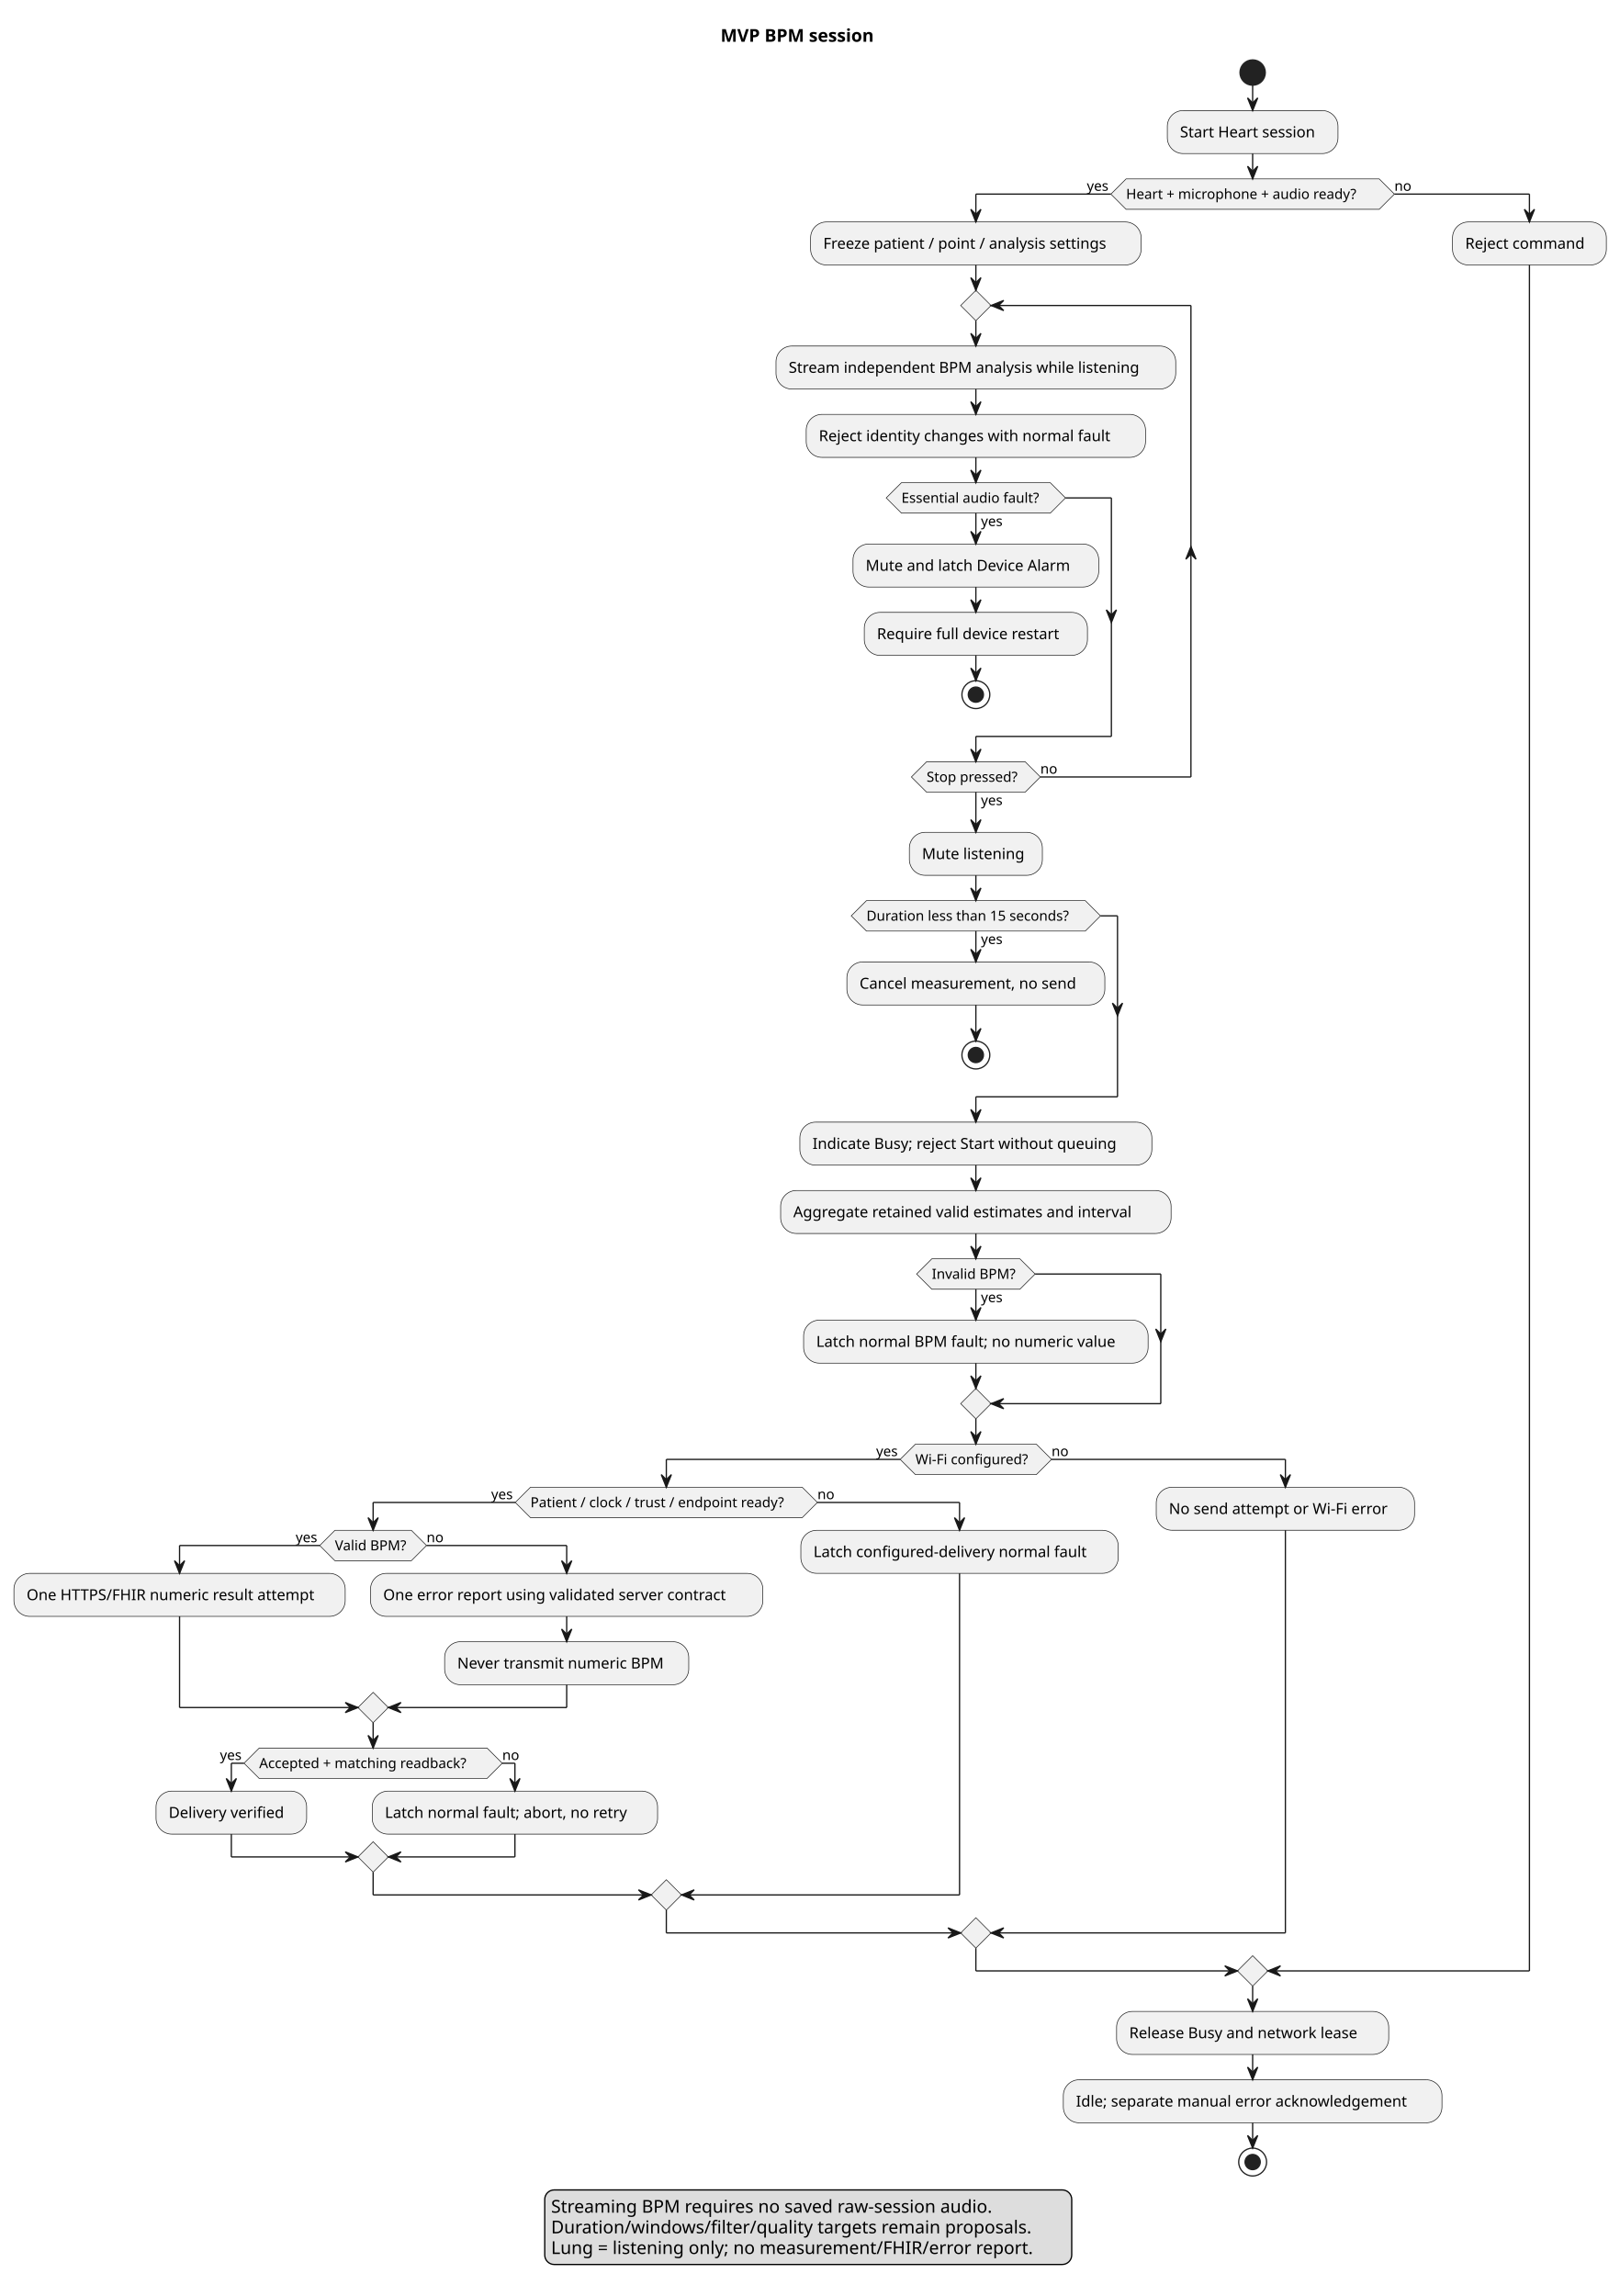
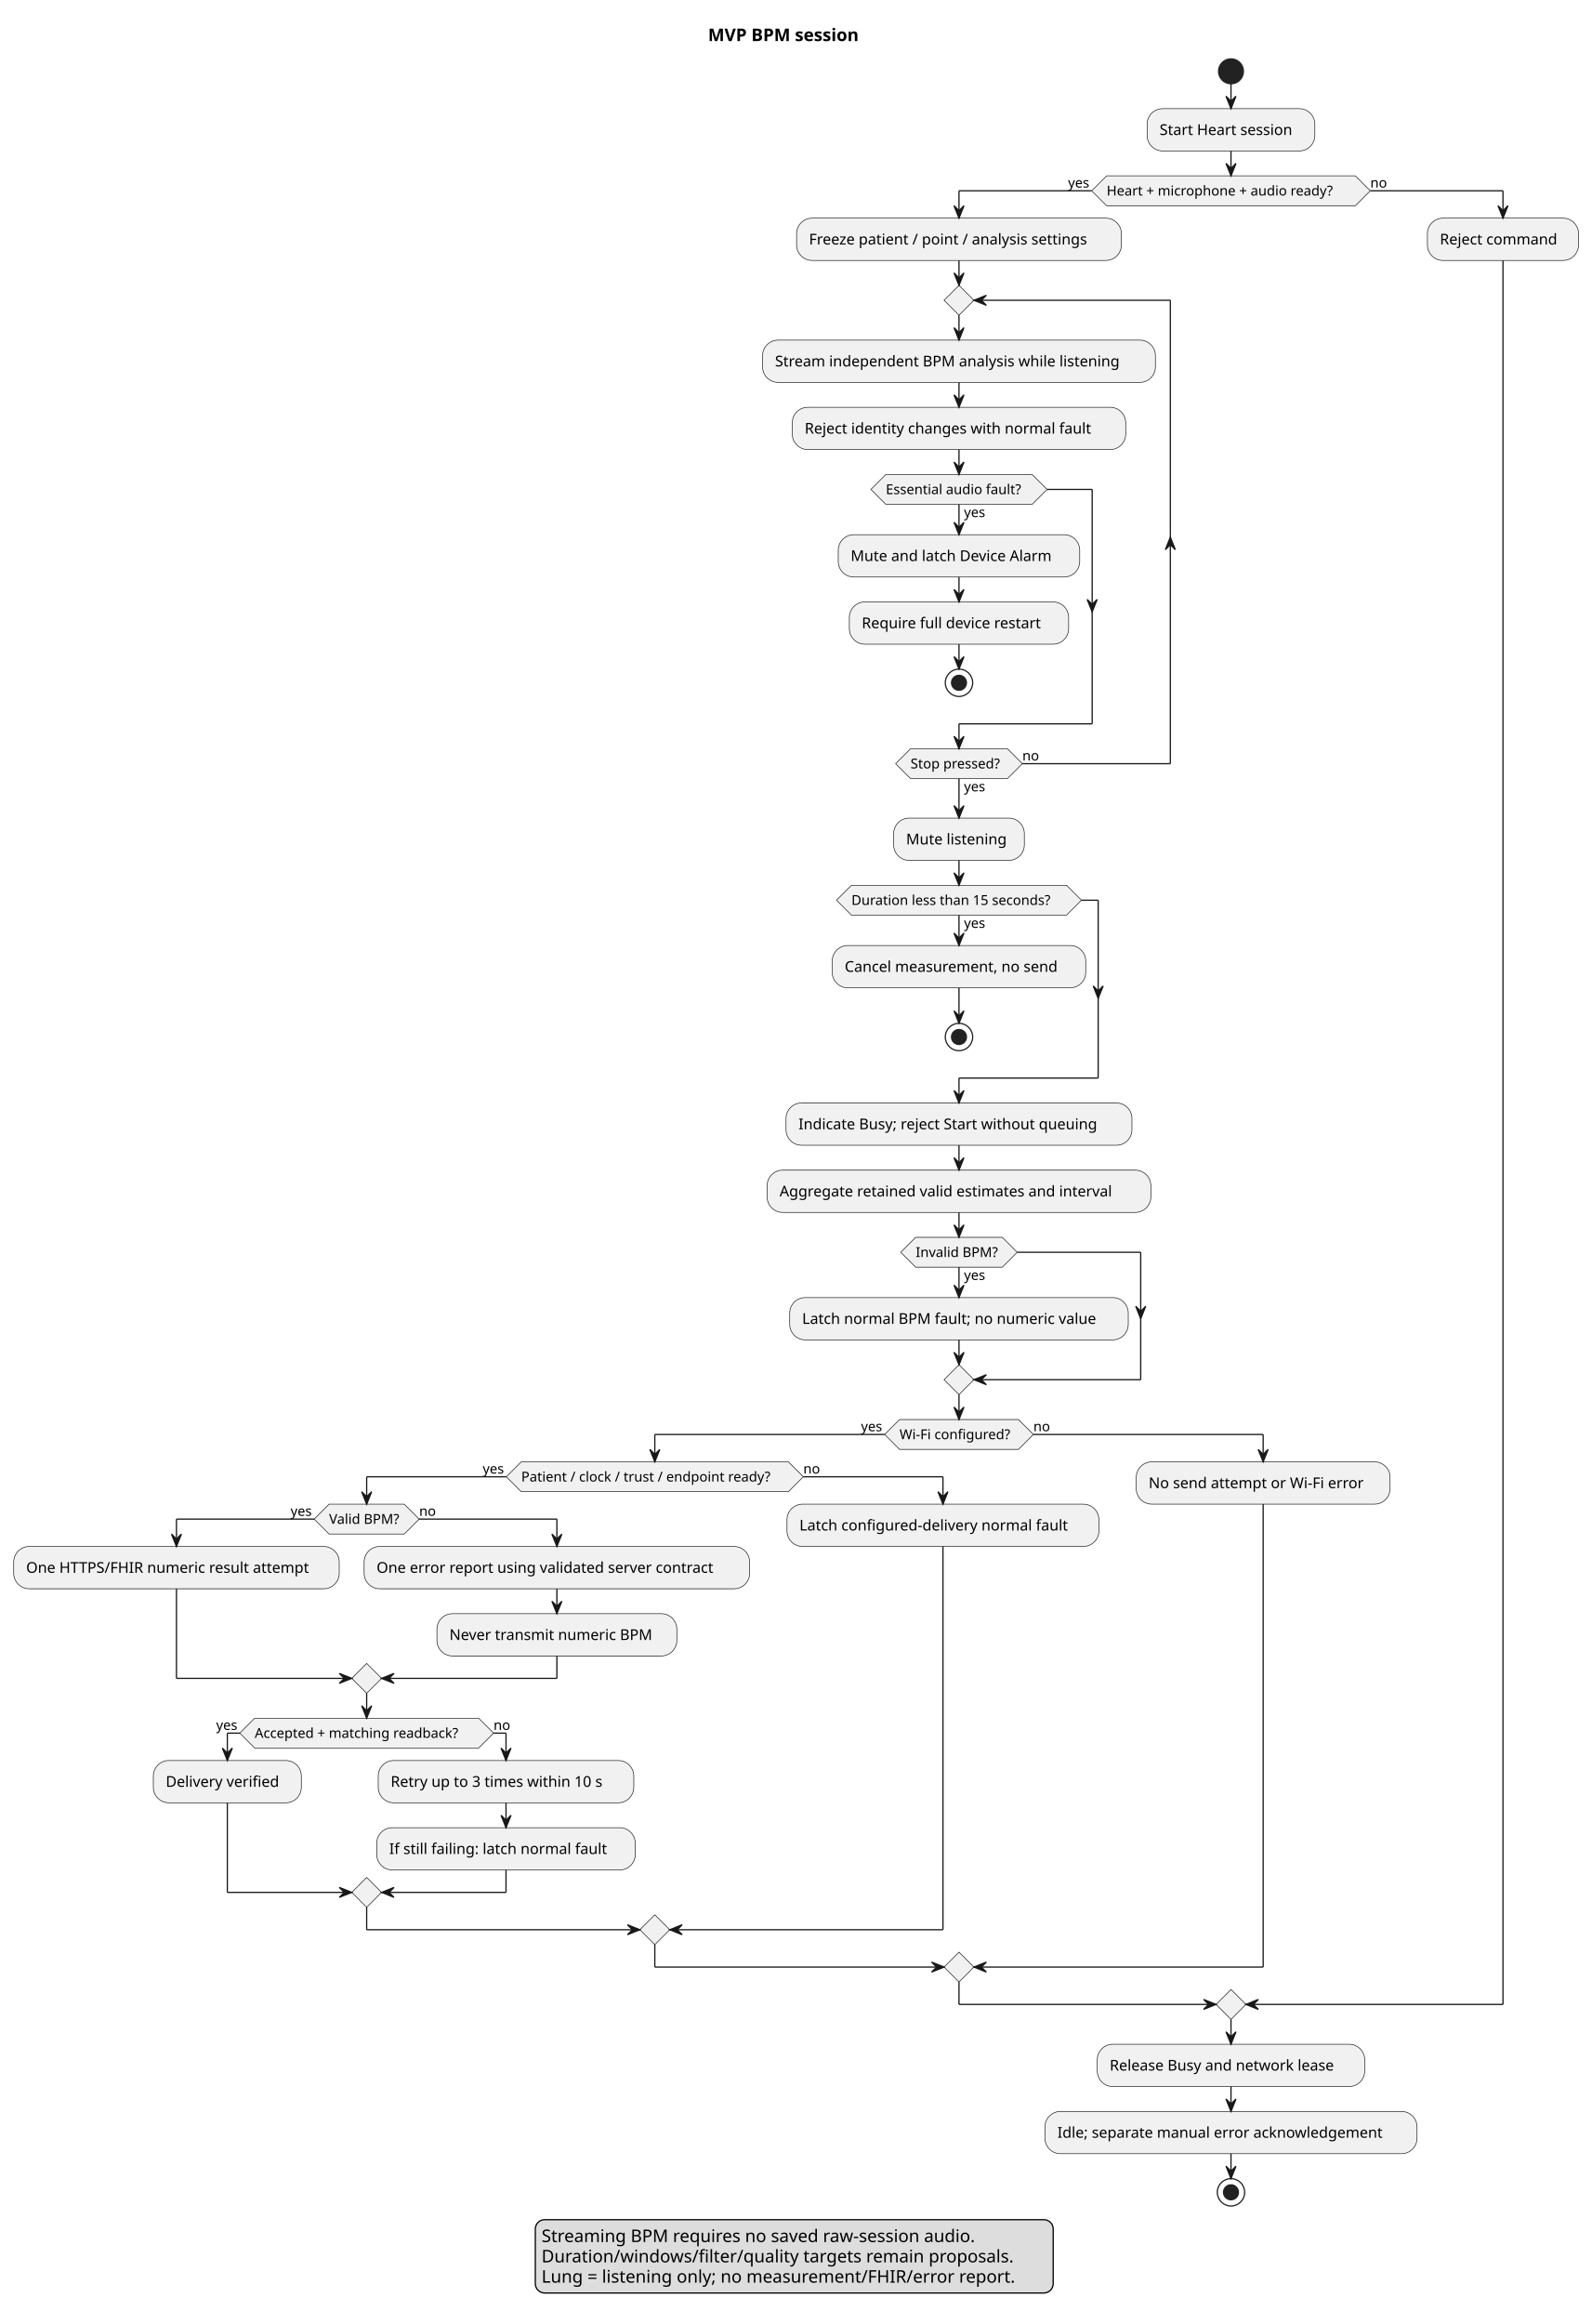
- <svg xmlns="http://www.w3.org/2000/svg" contentStyleType="text/css" data-diagram-type="ACTIVITY" height="1813px" preserveAspectRatio="none" style="width:1279px;height:1813px;background:#FFFFFF;" version="1.1" viewBox="0 0 1279 1813" width="1279px" zoomAndPan="magnify">
+ <svg xmlns="http://www.w3.org/2000/svg" contentStyleType="text/css" data-diagram-type="ACTIVITY" height="1867px" preserveAspectRatio="none" style="width:1279px;height:1867px;background:#FFFFFF;" version="1.1" viewBox="0 0 1279 1867" width="1279px" zoomAndPan="magnify">
  <defs />
  <g>
    <g class="title" data-source-line="3">
      <text fill="#000000" font-family="sans-serif" font-size="14" font-weight="bold" lengthAdjust="spacing" textLength="138.517" x="568.973" y="32.995">MVP BPM session</text>
    </g>
    <ellipse cx="989.171" cy="57.297" fill="#222222" rx="10" ry="10" style="stroke:#222222;stroke-width:1;" />
    <rect fill="#F1F1F1" height="33.969" rx="12.5" ry="12.5" style="stroke:#181818;stroke-width:0.5;" width="134.762" x="921.79" y="87.297" />
    <text fill="#000000" font-family="sans-serif" font-size="12" lengthAdjust="spacing" textLength="114.762" x="931.79" y="108.436">Start Heart session</text>
    <polygon fill="#F1F1F1" points="889.237,141.266,1089.106,141.266,1101.106,153.266,1089.106,165.266,889.237,165.266,877.237,153.266,889.237,141.266" style="stroke:#181818;stroke-width:0.5;" />
    <text fill="#000000" font-family="sans-serif" font-size="11" lengthAdjust="spacing" textLength="199.869" x="889.237" y="157.074">Heart + microphone + audio ready?</text>
    <text fill="#000000" font-family="sans-serif" font-size="11" lengthAdjust="spacing" textLength="19.008" x="858.228" y="150.671">yes</text>
    <text fill="#000000" font-family="sans-serif" font-size="11" lengthAdjust="spacing" textLength="13.702" x="1101.106" y="150.671">no</text>
    <rect fill="#F1F1F1" height="33.969" rx="12.5" ry="12.5" style="stroke:#181818;stroke-width:0.5;" width="261.002" x="640.103" y="175.266" />
    <text fill="#000000" font-family="sans-serif" font-size="12" lengthAdjust="spacing" textLength="241.002" x="650.103" y="196.404">Freeze patient / point / analysis settings</text>
    <rect fill="#F1F1F1" height="33.969" rx="12.5" ry="12.5" style="stroke:#181818;stroke-width:0.5;" width="315.658" x="612.775" y="273.234" />
    <text fill="#000000" font-family="sans-serif" font-size="12" lengthAdjust="spacing" textLength="295.658" x="622.775" y="294.373">Stream independent BPM analysis while listening</text>
    <rect fill="#F1F1F1" height="33.969" rx="12.5" ry="12.5" style="stroke:#181818;stroke-width:0.5;" width="267.951" x="636.629" y="327.203" />
    <text fill="#000000" font-family="sans-serif" font-size="12" lengthAdjust="spacing" textLength="247.951" x="646.629" y="348.342">Reject identity changes with normal fault</text>
    <rect fill="#F1F1F1" height="33.969" rx="12.5" ry="12.5" style="stroke:#181818;stroke-width:0.5;" width="194.035" x="673.587" y="429.574" />
    <text fill="#000000" font-family="sans-serif" font-size="12" lengthAdjust="spacing" textLength="174.035" x="683.587" y="450.713">Mute and latch Device Alarm</text>
    <rect fill="#F1F1F1" height="33.969" rx="12.5" ry="12.5" style="stroke:#181818;stroke-width:0.5;" width="176.217" x="682.496" y="483.543" />
    <text fill="#000000" font-family="sans-serif" font-size="12" lengthAdjust="spacing" textLength="156.217" x="692.496" y="504.682">Require full device restart</text>
    <ellipse cx="770.604" cy="548.512" fill="none" rx="11" ry="11" style="stroke:#222222;stroke-width:1;" />
    <ellipse cx="770.604" cy="548.512" fill="#222222" rx="6" ry="6" style="stroke:#222222;stroke-width:1;" />
    <polygon fill="#F1F1F1" points="711.812,381.172,829.396,381.172,841.396,393.172,829.396,405.172,711.812,405.172,699.812,393.172,711.812,381.172" style="stroke:#181818;stroke-width:0.5;" />
    <text fill="#000000" font-family="sans-serif" font-size="11" lengthAdjust="spacing" textLength="19.008" x="774.604" y="415.382">yes</text>
    <text fill="#000000" font-family="sans-serif" font-size="11" lengthAdjust="spacing" textLength="117.584" x="711.812" y="396.98">Essential audio fault?</text>
    <polygon fill="#F1F1F1" points="770.604,229.234,782.604,241.234,770.604,253.234,758.604,241.234,770.604,229.234" style="stroke:#181818;stroke-width:0.5;" />
    <polygon fill="#F1F1F1" points="731.691,601.512,809.518,601.512,821.518,613.512,809.518,625.512,731.691,625.512,719.691,613.512,731.691,601.512" style="stroke:#181818;stroke-width:0.5;" />
    <text fill="#000000" font-family="sans-serif" font-size="11" lengthAdjust="spacing" textLength="19.008" x="774.604" y="635.722">yes</text>
    <text fill="#000000" font-family="sans-serif" font-size="11" lengthAdjust="spacing" textLength="77.827" x="731.691" y="617.32">Stop pressed?</text>
    <text fill="#000000" font-family="sans-serif" font-size="11" lengthAdjust="spacing" textLength="13.702" x="821.518" y="610.918">no</text>
    <rect fill="#F1F1F1" height="33.969" rx="12.5" ry="12.5" style="stroke:#181818;stroke-width:0.5;" width="105.031" x="718.088" y="657.222" />
    <text fill="#000000" font-family="sans-serif" font-size="12" lengthAdjust="spacing" textLength="85.031" x="728.088" y="678.361">Mute listening</text>
    <rect fill="#F1F1F1" height="33.969" rx="12.5" ry="12.5" style="stroke:#181818;stroke-width:0.5;" width="203.697" x="668.755" y="759.593" />
    <text fill="#000000" font-family="sans-serif" font-size="12" lengthAdjust="spacing" textLength="183.697" x="678.755" y="780.732">Cancel measurement, no send</text>
    <ellipse cx="770.604" cy="833.078" fill="none" rx="11" ry="11" style="stroke:#222222;stroke-width:1;" />
    <ellipse cx="770.604" cy="833.078" fill="#222222" rx="6" ry="6" style="stroke:#222222;stroke-width:1;" />
    <polygon fill="#F1F1F1" points="684.183,711.191,857.025,711.191,869.025,723.191,857.025,735.191,684.183,735.191,672.183,723.191,684.183,711.191" style="stroke:#181818;stroke-width:0.5;" />
    <text fill="#000000" font-family="sans-serif" font-size="11" lengthAdjust="spacing" textLength="19.008" x="774.604" y="745.401">yes</text>
    <text fill="#000000" font-family="sans-serif" font-size="11" lengthAdjust="spacing" textLength="172.842" x="684.183" y="726.999">Duration less than 15 seconds?</text>
    <rect fill="#F1F1F1" height="33.969" rx="12.5" ry="12.5" style="stroke:#181818;stroke-width:0.5;" width="277.971" x="631.619" y="886.078" />
    <text fill="#000000" font-family="sans-serif" font-size="12" lengthAdjust="spacing" textLength="257.971" x="641.619" y="907.216">Indicate Busy; reject Start without queuing</text>
    <rect fill="#F1F1F1" height="33.969" rx="12.5" ry="12.5" style="stroke:#181818;stroke-width:0.5;" width="308.328" x="616.44" y="940.046" />
    <text fill="#000000" font-family="sans-serif" font-size="12" lengthAdjust="spacing" textLength="288.328" x="626.44" y="961.185">Aggregate retained valid estimates and interval</text>
    <rect fill="#F1F1F1" height="33.969" rx="12.5" ry="12.5" style="stroke:#181818;stroke-width:0.5;" width="272.053" x="634.578" y="1042.418" />
    <text fill="#000000" font-family="sans-serif" font-size="12" lengthAdjust="spacing" textLength="252.053" x="644.578" y="1063.556">Latch normal BPM fault; no numeric value</text>
    <polygon fill="#F1F1F1" points="735.821,994.015,805.387,994.015,817.387,1006.015,805.387,1018.015,735.821,1018.015,723.821,1006.015,735.821,994.015" style="stroke:#181818;stroke-width:0.5;" />
    <text fill="#000000" font-family="sans-serif" font-size="11" lengthAdjust="spacing" textLength="19.008" x="774.604" y="1028.226">yes</text>
    <text fill="#000000" font-family="sans-serif" font-size="11" lengthAdjust="spacing" textLength="69.566" x="735.821" y="1009.823">Invalid BPM?</text>
    <polygon fill="#F1F1F1" points="770.604,1096.386,782.604,1108.386,770.604,1120.386,758.604,1108.386,770.604,1096.386" style="stroke:#181818;stroke-width:0.5;" />
    <polygon fill="#F1F1F1" points="722.842,1140.386,818.367,1140.386,830.367,1152.386,818.367,1164.386,722.842,1164.386,710.842,1152.386,722.842,1140.386" style="stroke:#181818;stroke-width:0.5;" />
    <text fill="#000000" font-family="sans-serif" font-size="11" lengthAdjust="spacing" textLength="95.525" x="722.842" y="1156.194">Wi-Fi configured?</text>
    <text fill="#000000" font-family="sans-serif" font-size="11" lengthAdjust="spacing" textLength="19.008" x="691.833" y="1149.792">yes</text>
    <text fill="#000000" font-family="sans-serif" font-size="11" lengthAdjust="spacing" textLength="13.702" x="830.367" y="1149.792">no</text>
    <polygon fill="#F1F1F1" points="418.866,1174.386,633.495,1174.386,645.495,1186.386,633.495,1198.386,418.866,1198.386,406.866,1186.386,418.866,1174.386" style="stroke:#181818;stroke-width:0.5;" />
    <text fill="#000000" font-family="sans-serif" font-size="11" lengthAdjust="spacing" textLength="214.629" x="418.866" y="1190.194">Patient / clock / trust / endpoint ready?</text>
    <text fill="#000000" font-family="sans-serif" font-size="11" lengthAdjust="spacing" textLength="19.008" x="387.858" y="1183.792">yes</text>
    <text fill="#000000" font-family="sans-serif" font-size="11" lengthAdjust="spacing" textLength="13.702" x="645.495" y="1183.792">no</text>
    <polygon fill="#F1F1F1" points="264.462,1208.386,324.828,1208.386,336.828,1220.386,324.828,1232.386,264.462,1232.386,252.462,1220.386,264.462,1208.386" style="stroke:#181818;stroke-width:0.5;" />
    <text fill="#000000" font-family="sans-serif" font-size="11" lengthAdjust="spacing" textLength="60.366" x="264.462" y="1224.194">Valid BPM?</text>
    <text fill="#000000" font-family="sans-serif" font-size="11" lengthAdjust="spacing" textLength="19.008" x="233.454" y="1217.792">yes</text>
    <text fill="#000000" font-family="sans-serif" font-size="11" lengthAdjust="spacing" textLength="13.702" x="336.828" y="1217.792">no</text>
    <rect fill="#F1F1F1" height="33.969" rx="12.5" ry="12.5" style="stroke:#181818;stroke-width:0.5;" width="261.594" x="11" y="1242.386" />
    <text fill="#000000" font-family="sans-serif" font-size="12" lengthAdjust="spacing" textLength="241.594" x="21" y="1263.525">One HTTPS/FHIR numeric result attempt</text>
    <rect fill="#F1F1F1" height="33.969" rx="12.5" ry="12.5" style="stroke:#181818;stroke-width:0.5;" width="309.799" x="292.594" y="1242.386" />
    <text fill="#000000" font-family="sans-serif" font-size="12" lengthAdjust="spacing" textLength="289.799" x="302.594" y="1263.525">One error report using validated server contract</text>
    <rect fill="#F1F1F1" height="33.969" rx="12.5" ry="12.5" style="stroke:#181818;stroke-width:0.5;" width="192.769" x="351.108" y="1296.355" />
    <text fill="#000000" font-family="sans-serif" font-size="12" lengthAdjust="spacing" textLength="172.769" x="361.108" y="1317.494">Never transmit numeric BPM</text>
    <polygon fill="#F1F1F1" points="294.645,1336.324,306.645,1348.324,294.645,1360.324,282.645,1348.324,294.645,1336.324" style="stroke:#181818;stroke-width:0.5;" />
    <polygon fill="#F1F1F1" points="204.679,1380.324,384.611,1380.324,396.611,1392.324,384.611,1404.324,204.679,1404.324,192.679,1392.324,204.679,1380.324" style="stroke:#181818;stroke-width:0.5;" />
    <text fill="#000000" font-family="sans-serif" font-size="11" lengthAdjust="spacing" textLength="179.932" x="204.679" y="1396.132">Accepted + matching readback?</text>
    <text fill="#000000" font-family="sans-serif" font-size="11" lengthAdjust="spacing" textLength="19.008" x="173.671" y="1389.729">yes</text>
    <text fill="#000000" font-family="sans-serif" font-size="11" lengthAdjust="spacing" textLength="13.702" x="396.611" y="1389.729">no</text>
    <rect fill="#F1F1F1" height="33.969" rx="12.5" ry="12.5" style="stroke:#181818;stroke-width:0.5;" width="118.936" x="123.211" y="1414.324" />
    <text fill="#000000" font-family="sans-serif" font-size="12" lengthAdjust="spacing" textLength="98.936" x="133.211" y="1435.462">Delivery verified</text>
-     <rect fill="#F1F1F1" height="33.969" rx="12.5" ry="12.5" style="stroke:#181818;stroke-width:0.5;" width="225.312" x="293.955" y="1414.324" />
-     <text fill="#000000" font-family="sans-serif" font-size="12" lengthAdjust="spacing" textLength="205.312" x="303.955" y="1435.462">Latch normal fault; abort, no retry</text>
-     <polygon fill="#F1F1F1" points="294.645,1454.293,306.645,1466.293,294.645,1478.293,282.645,1466.293,294.645,1454.293" style="stroke:#181818;stroke-width:0.5;" />
+     <rect fill="#F1F1F1" height="33.969" rx="12.5" ry="12.5" style="stroke:#181818;stroke-width:0.5;" width="205.35" x="303.936" y="1414.324" />
+     <text fill="#000000" font-family="sans-serif" font-size="12" lengthAdjust="spacing" textLength="185.35" x="313.936" y="1435.462">Retry up to 3 times within 10 s</text>
+     <rect fill="#F1F1F1" height="33.969" rx="12.5" ry="12.5" style="stroke:#181818;stroke-width:0.5;" width="207.717" x="302.752" y="1468.293" />
+     <text fill="#000000" font-family="sans-serif" font-size="12" lengthAdjust="spacing" textLength="187.717" x="312.752" y="1489.431">If still failing: latch normal fault</text>
+     <polygon fill="#F1F1F1" points="294.645,1508.261,306.645,1520.261,294.645,1532.261,282.645,1520.261,294.645,1508.261" style="stroke:#181818;stroke-width:0.5;" />
    <rect fill="#F1F1F1" height="33.969" rx="12.5" ry="12.5" style="stroke:#181818;stroke-width:0.5;" width="250.648" x="632.393" y="1208.386" />
    <text fill="#000000" font-family="sans-serif" font-size="12" lengthAdjust="spacing" textLength="230.648" x="642.393" y="1229.525">Latch configured-delivery normal fault</text>
-     <polygon fill="#F1F1F1" points="526.181,1484.293,538.181,1496.293,526.181,1508.293,514.181,1496.293,526.181,1484.293" style="stroke:#181818;stroke-width:0.5;" />
+     <polygon fill="#F1F1F1" points="526.181,1538.261,538.181,1550.261,526.181,1562.261,514.181,1550.261,526.181,1538.261" style="stroke:#181818;stroke-width:0.5;" />
    <rect fill="#F1F1F1" height="33.969" rx="12.5" ry="12.5" style="stroke:#181818;stroke-width:0.5;" width="203.973" x="913.041" y="1174.386" />
    <text fill="#000000" font-family="sans-serif" font-size="12" lengthAdjust="spacing" textLength="183.973" x="923.041" y="1195.525">No send attempt or Wi-Fi error</text>
-     <polygon fill="#F1F1F1" points="770.604,1514.293,782.604,1526.293,770.604,1538.293,758.604,1526.293,770.604,1514.293" style="stroke:#181818;stroke-width:0.5;" />
+     <polygon fill="#F1F1F1" points="770.604,1568.261,782.604,1580.261,770.604,1592.261,758.604,1580.261,770.604,1568.261" style="stroke:#181818;stroke-width:0.5;" />
    <rect fill="#F1F1F1" height="33.969" rx="12.5" ry="12.5" style="stroke:#181818;stroke-width:0.5;" width="121.449" x="1147.014" y="175.266" />
    <text fill="#000000" font-family="sans-serif" font-size="12" lengthAdjust="spacing" textLength="101.449" x="1157.014" y="196.404">Reject command</text>
-     <polygon fill="#F1F1F1" points="989.171,1544.293,1001.171,1556.293,989.171,1568.293,977.171,1556.293,989.171,1544.293" style="stroke:#181818;stroke-width:0.5;" />
-     <rect fill="#F1F1F1" height="33.969" rx="12.5" ry="12.5" style="stroke:#181818;stroke-width:0.5;" width="214.889" x="881.727" y="1588.293" />
-     <text fill="#000000" font-family="sans-serif" font-size="12" lengthAdjust="spacing" textLength="194.889" x="891.727" y="1609.431">Release Busy and network lease</text>
-     <rect fill="#F1F1F1" height="33.969" rx="12.5" ry="12.5" style="stroke:#181818;stroke-width:0.5;" width="299" x="839.671" y="1642.261" />
-     <text fill="#000000" font-family="sans-serif" font-size="12" lengthAdjust="spacing" textLength="279" x="849.671" y="1663.4">Idle; separate manual error acknowledgement</text>
-     <ellipse cx="989.171" cy="1707.23" fill="none" rx="11" ry="11" style="stroke:#222222;stroke-width:1;" />
-     <ellipse cx="989.171" cy="1707.23" fill="#222222" rx="6" ry="6" style="stroke:#222222;stroke-width:1;" />
+     <polygon fill="#F1F1F1" points="989.171,1598.261,1001.171,1610.261,989.171,1622.261,977.171,1610.261,989.171,1598.261" style="stroke:#181818;stroke-width:0.5;" />
+     <rect fill="#F1F1F1" height="33.969" rx="12.5" ry="12.5" style="stroke:#181818;stroke-width:0.5;" width="214.889" x="881.727" y="1642.261" />
+     <text fill="#000000" font-family="sans-serif" font-size="12" lengthAdjust="spacing" textLength="194.889" x="891.727" y="1663.4">Release Busy and network lease</text>
+     <rect fill="#F1F1F1" height="33.969" rx="12.5" ry="12.5" style="stroke:#181818;stroke-width:0.5;" width="299" x="839.671" y="1696.23" />
+     <text fill="#000000" font-family="sans-serif" font-size="12" lengthAdjust="spacing" textLength="279" x="849.671" y="1717.369">Idle; separate manual error acknowledgement</text>
+     <ellipse cx="989.171" cy="1761.199" fill="none" rx="11" ry="11" style="stroke:#222222;stroke-width:1;" />
+     <ellipse cx="989.171" cy="1761.199" fill="#222222" rx="6" ry="6" style="stroke:#222222;stroke-width:1;" />
    <line style="stroke:#181818;stroke-width:1;" x1="989.171" x2="989.171" y1="67.297" y2="87.297" />
    <polygon fill="#181818" points="985.171,77.297,989.171,87.297,993.171,77.297,989.171,81.297" style="stroke:#181818;stroke-width:1;" />
    <line style="stroke:#181818;stroke-width:1;" x1="770.604" x2="770.604" y1="307.203" y2="327.203" />
    <polygon fill="#181818" points="766.604,317.203,770.604,327.203,774.604,317.203,770.604,321.203" style="stroke:#181818;stroke-width:1;" />
    <line style="stroke:#181818;stroke-width:1;" x1="770.604" x2="770.604" y1="463.543" y2="483.543" />
    <polygon fill="#181818" points="766.604,473.543,770.604,483.543,774.604,473.543,770.604,477.543" style="stroke:#181818;stroke-width:1;" />
    <line style="stroke:#181818;stroke-width:1;" x1="770.604" x2="770.604" y1="517.512" y2="537.512" />
    <polygon fill="#181818" points="766.604,527.512,770.604,537.512,774.604,527.512,770.604,531.512" style="stroke:#181818;stroke-width:1;" />
    <line style="stroke:#181818;stroke-width:1;" x1="770.604" x2="770.604" y1="405.172" y2="429.574" />
    <polygon fill="#181818" points="766.604,419.574,770.604,429.574,774.604,419.574,770.604,423.574" style="stroke:#181818;stroke-width:1;" />
    <line style="stroke:#181818;stroke-width:1;" x1="841.396" x2="877.622" y1="393.172" y2="393.172" />
    <polygon fill="#181818" points="873.622,481.543,877.622,491.543,881.622,481.543,877.622,485.543" style="stroke:#181818;stroke-width:1;" />
    <line style="stroke:#181818;stroke-width:1;" x1="877.622" x2="877.622" y1="393.172" y2="581.512" />
    <line style="stroke:#181818;stroke-width:1;" x1="877.622" x2="770.604" y1="581.512" y2="581.512" />
    <line style="stroke:#181818;stroke-width:1;" x1="770.604" x2="770.604" y1="581.512" y2="601.512" />
    <polygon fill="#181818" points="766.604,591.512,770.604,601.512,774.604,591.512,770.604,595.512" style="stroke:#181818;stroke-width:1;" />
    <line style="stroke:#181818;stroke-width:1;" x1="770.604" x2="770.604" y1="361.172" y2="381.172" />
    <polygon fill="#181818" points="766.604,371.172,770.604,381.172,774.604,371.172,770.604,375.172" style="stroke:#181818;stroke-width:1;" />
    <line style="stroke:#181818;stroke-width:1;" x1="770.604" x2="770.604" y1="253.234" y2="273.234" />
    <polygon fill="#181818" points="766.604,263.234,770.604,273.234,774.604,263.234,770.604,267.234" style="stroke:#181818;stroke-width:1;" />
    <line style="stroke:#181818;stroke-width:1;" x1="821.518" x2="940.433" y1="613.512" y2="613.512" />
    <polygon fill="#181818" points="936.433,441.574,940.433,431.574,944.433,441.574,940.433,437.574" style="stroke:#181818;stroke-width:1;" />
    <line style="stroke:#181818;stroke-width:1;" x1="940.433" x2="940.433" y1="241.234" y2="613.512" />
    <line style="stroke:#181818;stroke-width:1;" x1="940.433" x2="782.604" y1="241.234" y2="241.234" />
    <polygon fill="#181818" points="792.604,237.234,782.604,241.234,792.604,245.234,788.604,241.234" style="stroke:#181818;stroke-width:1;" />
    <line style="stroke:#181818;stroke-width:1;" x1="770.604" x2="770.604" y1="209.234" y2="229.234" />
    <polygon fill="#181818" points="766.604,219.234,770.604,229.234,774.604,219.234,770.604,223.234" style="stroke:#181818;stroke-width:1;" />
    <line style="stroke:#181818;stroke-width:1;" x1="770.604" x2="770.604" y1="625.512" y2="657.222" />
    <polygon fill="#181818" points="766.604,647.222,770.604,657.222,774.604,647.222,770.604,651.222" style="stroke:#181818;stroke-width:1;" />
    <line style="stroke:#181818;stroke-width:1;" x1="770.604" x2="770.604" y1="793.562" y2="822.078" />
    <polygon fill="#181818" points="766.604,812.078,770.604,822.078,774.604,812.078,770.604,816.078" style="stroke:#181818;stroke-width:1;" />
    <line style="stroke:#181818;stroke-width:1;" x1="770.604" x2="770.604" y1="735.191" y2="759.593" />
    <polygon fill="#181818" points="766.604,749.593,770.604,759.593,774.604,749.593,770.604,753.593" style="stroke:#181818;stroke-width:1;" />
    <line style="stroke:#181818;stroke-width:1;" x1="869.025" x2="882.453" y1="723.191" y2="723.191" />
    <polygon fill="#181818" points="878.453,792.078,882.453,802.078,886.453,792.078,882.453,796.078" style="stroke:#181818;stroke-width:1;" />
    <line style="stroke:#181818;stroke-width:1;" x1="882.453" x2="882.453" y1="723.191" y2="866.078" />
    <line style="stroke:#181818;stroke-width:1;" x1="882.453" x2="770.604" y1="866.078" y2="866.078" />
    <line style="stroke:#181818;stroke-width:1;" x1="770.604" x2="770.604" y1="866.078" y2="886.078" />
    <polygon fill="#181818" points="766.604,876.078,770.604,886.078,774.604,876.078,770.604,880.078" style="stroke:#181818;stroke-width:1;" />
    <line style="stroke:#181818;stroke-width:1;" x1="770.604" x2="770.604" y1="691.191" y2="711.191" />
    <polygon fill="#181818" points="766.604,701.191,770.604,711.191,774.604,701.191,770.604,705.191" style="stroke:#181818;stroke-width:1;" />
    <line style="stroke:#181818;stroke-width:1;" x1="770.604" x2="770.604" y1="920.046" y2="940.046" />
    <polygon fill="#181818" points="766.604,930.046,770.604,940.046,774.604,930.046,770.604,934.046" style="stroke:#181818;stroke-width:1;" />
    <line style="stroke:#181818;stroke-width:1;" x1="770.604" x2="770.604" y1="1018.015" y2="1042.418" />
    <polygon fill="#181818" points="766.604,1032.418,770.604,1042.418,774.604,1032.418,770.604,1036.418" style="stroke:#181818;stroke-width:1;" />
    <line style="stroke:#181818;stroke-width:1;" x1="817.387" x2="916.63" y1="1006.015" y2="1006.015" />
    <polygon fill="#181818" points="912.63,1049.402,916.63,1059.402,920.63,1049.402,916.63,1053.402" style="stroke:#181818;stroke-width:1;" />
    <line style="stroke:#181818;stroke-width:1;" x1="916.63" x2="916.63" y1="1006.015" y2="1108.386" />
    <line style="stroke:#181818;stroke-width:1;" x1="916.63" x2="782.604" y1="1108.386" y2="1108.386" />
    <polygon fill="#181818" points="792.604,1104.386,782.604,1108.386,792.604,1112.386,788.604,1108.386" style="stroke:#181818;stroke-width:1;" />
    <line style="stroke:#181818;stroke-width:1;" x1="770.604" x2="770.604" y1="1076.386" y2="1096.386" />
    <polygon fill="#181818" points="766.604,1086.386,770.604,1096.386,774.604,1086.386,770.604,1090.386" style="stroke:#181818;stroke-width:1;" />
    <line style="stroke:#181818;stroke-width:1;" x1="770.604" x2="770.604" y1="974.015" y2="994.015" />
    <polygon fill="#181818" points="766.604,984.015,770.604,994.015,774.604,984.015,770.604,988.015" style="stroke:#181818;stroke-width:1;" />
    <line style="stroke:#181818;stroke-width:1;" x1="447.493" x2="447.493" y1="1276.355" y2="1296.355" />
    <polygon fill="#181818" points="443.493,1286.355,447.493,1296.355,451.493,1286.355,447.493,1290.355" style="stroke:#181818;stroke-width:1;" />
    <line style="stroke:#181818;stroke-width:1;" x1="252.462" x2="141.797" y1="1220.386" y2="1220.386" />
    <line style="stroke:#181818;stroke-width:1;" x1="141.797" x2="141.797" y1="1220.386" y2="1242.386" />
    <polygon fill="#181818" points="137.797,1232.386,141.797,1242.386,145.797,1232.386,141.797,1236.386" style="stroke:#181818;stroke-width:1;" />
    <line style="stroke:#181818;stroke-width:1;" x1="336.828" x2="447.493" y1="1220.386" y2="1220.386" />
    <line style="stroke:#181818;stroke-width:1;" x1="447.493" x2="447.493" y1="1220.386" y2="1242.386" />
    <polygon fill="#181818" points="443.493,1232.386,447.493,1242.386,451.493,1232.386,447.493,1236.386" style="stroke:#181818;stroke-width:1;" />
    <line style="stroke:#181818;stroke-width:1;" x1="141.797" x2="141.797" y1="1276.355" y2="1348.324" />
    <line style="stroke:#181818;stroke-width:1;" x1="141.797" x2="282.645" y1="1348.324" y2="1348.324" />
    <polygon fill="#181818" points="272.645,1344.324,282.645,1348.324,272.645,1352.324,276.645,1348.324" style="stroke:#181818;stroke-width:1;" />
    <line style="stroke:#181818;stroke-width:1;" x1="447.493" x2="447.493" y1="1330.324" y2="1348.324" />
    <line style="stroke:#181818;stroke-width:1;" x1="447.493" x2="306.645" y1="1348.324" y2="1348.324" />
    <polygon fill="#181818" points="316.645,1344.324,306.645,1348.324,316.645,1352.324,312.645,1348.324" style="stroke:#181818;stroke-width:1;" />
+     <line style="stroke:#181818;stroke-width:1;" x1="406.611" x2="406.611" y1="1448.293" y2="1468.293" />
+     <polygon fill="#181818" points="402.611,1458.293,406.611,1468.293,410.611,1458.293,406.611,1462.293" style="stroke:#181818;stroke-width:1;" />
    <line style="stroke:#181818;stroke-width:1;" x1="192.679" x2="182.679" y1="1392.324" y2="1392.324" />
    <line style="stroke:#181818;stroke-width:1;" x1="182.679" x2="182.679" y1="1392.324" y2="1414.324" />
    <polygon fill="#181818" points="178.679,1404.324,182.679,1414.324,186.679,1404.324,182.679,1408.324" style="stroke:#181818;stroke-width:1;" />
    <line style="stroke:#181818;stroke-width:1;" x1="396.611" x2="406.611" y1="1392.324" y2="1392.324" />
    <line style="stroke:#181818;stroke-width:1;" x1="406.611" x2="406.611" y1="1392.324" y2="1414.324" />
    <polygon fill="#181818" points="402.611,1404.324,406.611,1414.324,410.611,1404.324,406.611,1408.324" style="stroke:#181818;stroke-width:1;" />
-     <line style="stroke:#181818;stroke-width:1;" x1="182.679" x2="182.679" y1="1448.293" y2="1466.293" />
-     <line style="stroke:#181818;stroke-width:1;" x1="182.679" x2="282.645" y1="1466.293" y2="1466.293" />
-     <polygon fill="#181818" points="272.645,1462.293,282.645,1466.293,272.645,1470.293,276.645,1466.293" style="stroke:#181818;stroke-width:1;" />
-     <line style="stroke:#181818;stroke-width:1;" x1="406.611" x2="406.611" y1="1448.293" y2="1466.293" />
-     <line style="stroke:#181818;stroke-width:1;" x1="406.611" x2="306.645" y1="1466.293" y2="1466.293" />
-     <polygon fill="#181818" points="316.645,1462.293,306.645,1466.293,316.645,1470.293,312.645,1466.293" style="stroke:#181818;stroke-width:1;" />
+     <line style="stroke:#181818;stroke-width:1;" x1="182.679" x2="182.679" y1="1448.293" y2="1520.261" />
+     <line style="stroke:#181818;stroke-width:1;" x1="182.679" x2="282.645" y1="1520.261" y2="1520.261" />
+     <polygon fill="#181818" points="272.645,1516.261,282.645,1520.261,272.645,1524.261,276.645,1520.261" style="stroke:#181818;stroke-width:1;" />
+     <line style="stroke:#181818;stroke-width:1;" x1="406.611" x2="406.611" y1="1502.261" y2="1520.261" />
+     <line style="stroke:#181818;stroke-width:1;" x1="406.611" x2="306.645" y1="1520.261" y2="1520.261" />
+     <polygon fill="#181818" points="316.645,1516.261,306.645,1520.261,316.645,1524.261,312.645,1520.261" style="stroke:#181818;stroke-width:1;" />
    <line style="stroke:#181818;stroke-width:1;" x1="294.645" x2="294.645" y1="1360.324" y2="1380.324" />
    <polygon fill="#181818" points="290.645,1370.324,294.645,1380.324,298.645,1370.324,294.645,1374.324" style="stroke:#181818;stroke-width:1;" />
    <line style="stroke:#181818;stroke-width:1;" x1="406.866" x2="294.645" y1="1186.386" y2="1186.386" />
    <line style="stroke:#181818;stroke-width:1;" x1="294.645" x2="294.645" y1="1186.386" y2="1208.386" />
    <polygon fill="#181818" points="290.645,1198.386,294.645,1208.386,298.645,1198.386,294.645,1202.386" style="stroke:#181818;stroke-width:1;" />
    <line style="stroke:#181818;stroke-width:1;" x1="645.495" x2="757.717" y1="1186.386" y2="1186.386" />
    <line style="stroke:#181818;stroke-width:1;" x1="757.717" x2="757.717" y1="1186.386" y2="1208.386" />
    <polygon fill="#181818" points="753.717,1198.386,757.717,1208.386,761.717,1198.386,757.717,1202.386" style="stroke:#181818;stroke-width:1;" />
-     <line style="stroke:#181818;stroke-width:1;" x1="294.645" x2="294.645" y1="1478.293" y2="1496.293" />
-     <line style="stroke:#181818;stroke-width:1;" x1="294.645" x2="514.181" y1="1496.293" y2="1496.293" />
-     <polygon fill="#181818" points="504.181,1492.293,514.181,1496.293,504.181,1500.293,508.181,1496.293" style="stroke:#181818;stroke-width:1;" />
-     <line style="stroke:#181818;stroke-width:1;" x1="757.717" x2="757.717" y1="1242.355" y2="1496.293" />
-     <line style="stroke:#181818;stroke-width:1;" x1="757.717" x2="538.181" y1="1496.293" y2="1496.293" />
-     <polygon fill="#181818" points="548.181,1492.293,538.181,1496.293,548.181,1500.293,544.181,1496.293" style="stroke:#181818;stroke-width:1;" />
+     <line style="stroke:#181818;stroke-width:1;" x1="294.645" x2="294.645" y1="1532.261" y2="1550.261" />
+     <line style="stroke:#181818;stroke-width:1;" x1="294.645" x2="514.181" y1="1550.261" y2="1550.261" />
+     <polygon fill="#181818" points="504.181,1546.261,514.181,1550.261,504.181,1554.261,508.181,1550.261" style="stroke:#181818;stroke-width:1;" />
+     <line style="stroke:#181818;stroke-width:1;" x1="757.717" x2="757.717" y1="1242.355" y2="1550.261" />
+     <line style="stroke:#181818;stroke-width:1;" x1="757.717" x2="538.181" y1="1550.261" y2="1550.261" />
+     <polygon fill="#181818" points="548.181,1546.261,538.181,1550.261,548.181,1554.261,544.181,1550.261" style="stroke:#181818;stroke-width:1;" />
    <line style="stroke:#181818;stroke-width:1;" x1="710.842" x2="526.181" y1="1152.386" y2="1152.386" />
    <line style="stroke:#181818;stroke-width:1;" x1="526.181" x2="526.181" y1="1152.386" y2="1174.386" />
    <polygon fill="#181818" points="522.181,1164.386,526.181,1174.386,530.181,1164.386,526.181,1168.386" style="stroke:#181818;stroke-width:1;" />
    <line style="stroke:#181818;stroke-width:1;" x1="830.367" x2="1015.027" y1="1152.386" y2="1152.386" />
    <line style="stroke:#181818;stroke-width:1;" x1="1015.027" x2="1015.027" y1="1152.386" y2="1174.386" />
    <polygon fill="#181818" points="1011.027,1164.386,1015.027,1174.386,1019.027,1164.386,1015.027,1168.386" style="stroke:#181818;stroke-width:1;" />
-     <line style="stroke:#181818;stroke-width:1;" x1="526.181" x2="526.181" y1="1508.293" y2="1526.293" />
-     <line style="stroke:#181818;stroke-width:1;" x1="526.181" x2="758.604" y1="1526.293" y2="1526.293" />
-     <polygon fill="#181818" points="748.604,1522.293,758.604,1526.293,748.604,1530.293,752.604,1526.293" style="stroke:#181818;stroke-width:1;" />
-     <line style="stroke:#181818;stroke-width:1;" x1="1015.027" x2="1015.027" y1="1208.355" y2="1526.293" />
-     <line style="stroke:#181818;stroke-width:1;" x1="1015.027" x2="782.604" y1="1526.293" y2="1526.293" />
-     <polygon fill="#181818" points="792.604,1522.293,782.604,1526.293,792.604,1530.293,788.604,1526.293" style="stroke:#181818;stroke-width:1;" />
+     <line style="stroke:#181818;stroke-width:1;" x1="526.181" x2="526.181" y1="1562.261" y2="1580.261" />
+     <line style="stroke:#181818;stroke-width:1;" x1="526.181" x2="758.604" y1="1580.261" y2="1580.261" />
+     <polygon fill="#181818" points="748.604,1576.261,758.604,1580.261,748.604,1584.261,752.604,1580.261" style="stroke:#181818;stroke-width:1;" />
+     <line style="stroke:#181818;stroke-width:1;" x1="1015.027" x2="1015.027" y1="1208.355" y2="1580.261" />
+     <line style="stroke:#181818;stroke-width:1;" x1="1015.027" x2="782.604" y1="1580.261" y2="1580.261" />
+     <polygon fill="#181818" points="792.604,1576.261,782.604,1580.261,792.604,1584.261,788.604,1580.261" style="stroke:#181818;stroke-width:1;" />
    <line style="stroke:#181818;stroke-width:1;" x1="770.604" x2="770.604" y1="1120.386" y2="1140.386" />
    <polygon fill="#181818" points="766.604,1130.386,770.604,1140.386,774.604,1130.386,770.604,1134.386" style="stroke:#181818;stroke-width:1;" />
    <line style="stroke:#181818;stroke-width:1;" x1="877.237" x2="770.604" y1="153.266" y2="153.266" />
    <line style="stroke:#181818;stroke-width:1;" x1="770.604" x2="770.604" y1="153.266" y2="175.266" />
    <polygon fill="#181818" points="766.604,165.266,770.604,175.266,774.604,165.266,770.604,169.266" style="stroke:#181818;stroke-width:1;" />
    <line style="stroke:#181818;stroke-width:1;" x1="1101.106" x2="1207.738" y1="153.266" y2="153.266" />
    <line style="stroke:#181818;stroke-width:1;" x1="1207.738" x2="1207.738" y1="153.266" y2="175.266" />
    <polygon fill="#181818" points="1203.738,165.266,1207.738,175.266,1211.738,165.266,1207.738,169.266" style="stroke:#181818;stroke-width:1;" />
-     <line style="stroke:#181818;stroke-width:1;" x1="770.604" x2="770.604" y1="1538.293" y2="1556.293" />
-     <line style="stroke:#181818;stroke-width:1;" x1="770.604" x2="977.171" y1="1556.293" y2="1556.293" />
-     <polygon fill="#181818" points="967.171,1552.293,977.171,1556.293,967.171,1560.293,971.171,1556.293" style="stroke:#181818;stroke-width:1;" />
-     <line style="stroke:#181818;stroke-width:1;" x1="1207.738" x2="1207.738" y1="209.234" y2="1556.293" />
-     <line style="stroke:#181818;stroke-width:1;" x1="1207.738" x2="1001.171" y1="1556.293" y2="1556.293" />
-     <polygon fill="#181818" points="1011.171,1552.293,1001.171,1556.293,1011.171,1560.293,1007.171,1556.293" style="stroke:#181818;stroke-width:1;" />
+     <line style="stroke:#181818;stroke-width:1;" x1="770.604" x2="770.604" y1="1592.261" y2="1610.261" />
+     <line style="stroke:#181818;stroke-width:1;" x1="770.604" x2="977.171" y1="1610.261" y2="1610.261" />
+     <polygon fill="#181818" points="967.171,1606.261,977.171,1610.261,967.171,1614.261,971.171,1610.261" style="stroke:#181818;stroke-width:1;" />
+     <line style="stroke:#181818;stroke-width:1;" x1="1207.738" x2="1207.738" y1="209.234" y2="1610.261" />
+     <line style="stroke:#181818;stroke-width:1;" x1="1207.738" x2="1001.171" y1="1610.261" y2="1610.261" />
+     <polygon fill="#181818" points="1011.171,1606.261,1001.171,1610.261,1011.171,1614.261,1007.171,1610.261" style="stroke:#181818;stroke-width:1;" />
    <line style="stroke:#181818;stroke-width:1;" x1="989.171" x2="989.171" y1="121.266" y2="141.266" />
    <polygon fill="#181818" points="985.171,131.266,989.171,141.266,993.171,131.266,989.171,135.266" style="stroke:#181818;stroke-width:1;" />
-     <line style="stroke:#181818;stroke-width:1;" x1="989.171" x2="989.171" y1="1568.293" y2="1588.293" />
-     <polygon fill="#181818" points="985.171,1578.293,989.171,1588.293,993.171,1578.293,989.171,1582.293" style="stroke:#181818;stroke-width:1;" />
    <line style="stroke:#181818;stroke-width:1;" x1="989.171" x2="989.171" y1="1622.261" y2="1642.261" />
    <polygon fill="#181818" points="985.171,1632.261,989.171,1642.261,993.171,1632.261,989.171,1636.261" style="stroke:#181818;stroke-width:1;" />
    <line style="stroke:#181818;stroke-width:1;" x1="989.171" x2="989.171" y1="1676.23" y2="1696.23" />
    <polygon fill="#181818" points="985.171,1686.23,989.171,1696.23,993.171,1686.23,989.171,1690.23" style="stroke:#181818;stroke-width:1;" />
-     <g class="legend" data-source-line="52">
-       <rect fill="#DDDDDD" height="58.891" rx="7.5" ry="7.5" style="stroke:#000000;stroke-width:1;" width="416.144" x="430.16" y="1729.23" />
-       <text fill="#000000" font-family="sans-serif" font-size="14" lengthAdjust="spacing" textLength="372.121" x="435.16" y="1747.225">Streaming BPM requires no saved raw-session audio.</text>
-       <text fill="#000000" font-family="sans-serif" font-size="14" lengthAdjust="spacing" textLength="400.798" x="435.16" y="1763.522">Duration/windows/filter/quality targets remain proposals.</text>
-       <text fill="#000000" font-family="sans-serif" font-size="14" lengthAdjust="spacing" textLength="406.144" x="435.16" y="1779.819">Lung = listening only; no measurement/FHIR/error report.</text>
+     <line style="stroke:#181818;stroke-width:1;" x1="989.171" x2="989.171" y1="1730.199" y2="1750.199" />
+     <polygon fill="#181818" points="985.171,1740.199,989.171,1750.199,993.171,1740.199,989.171,1744.199" style="stroke:#181818;stroke-width:1;" />
+     <g class="legend" data-source-line="53">
+       <rect fill="#DDDDDD" height="58.891" rx="7.5" ry="7.5" style="stroke:#000000;stroke-width:1;" width="416.144" x="430.16" y="1783.199" />
+       <text fill="#000000" font-family="sans-serif" font-size="14" lengthAdjust="spacing" textLength="372.121" x="435.16" y="1801.194">Streaming BPM requires no saved raw-session audio.</text>
+       <text fill="#000000" font-family="sans-serif" font-size="14" lengthAdjust="spacing" textLength="400.798" x="435.16" y="1817.491">Duration/windows/filter/quality targets remain proposals.</text>
+       <text fill="#000000" font-family="sans-serif" font-size="14" lengthAdjust="spacing" textLength="406.144" x="435.16" y="1833.788">Lung = listening only; no measurement/FHIR/error report.</text>
    </g>
  </g>
</svg>
